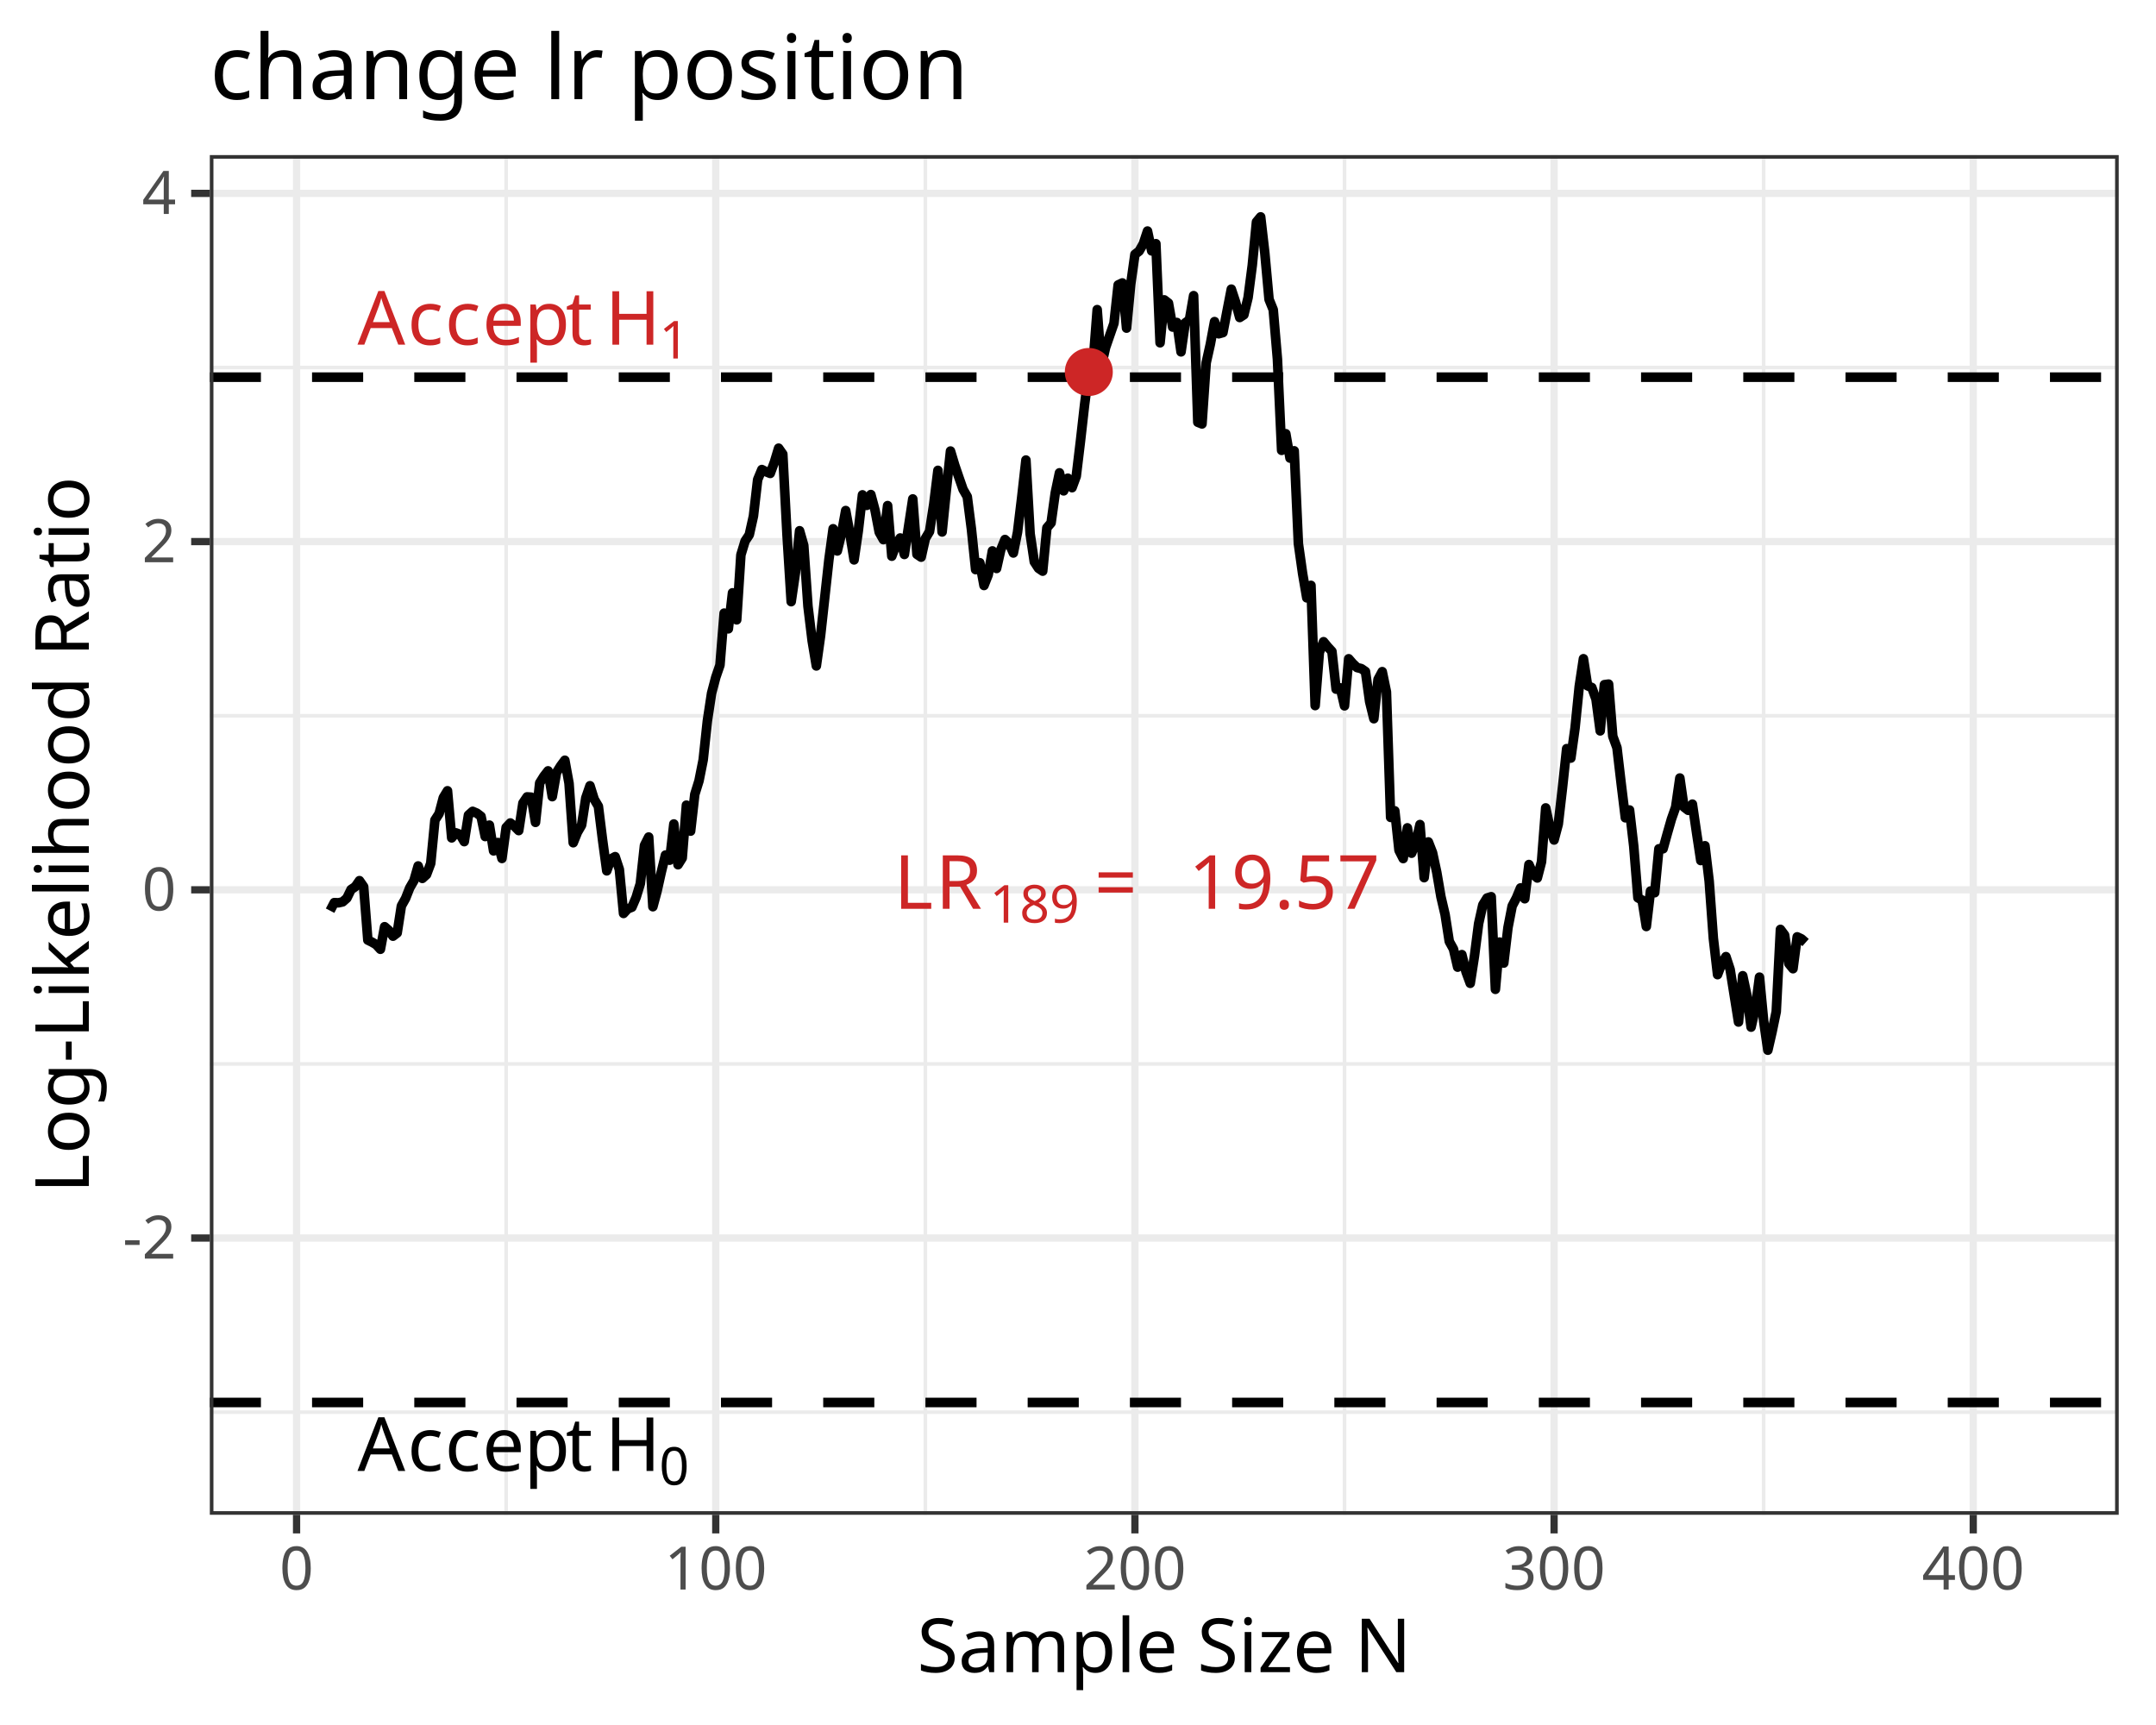
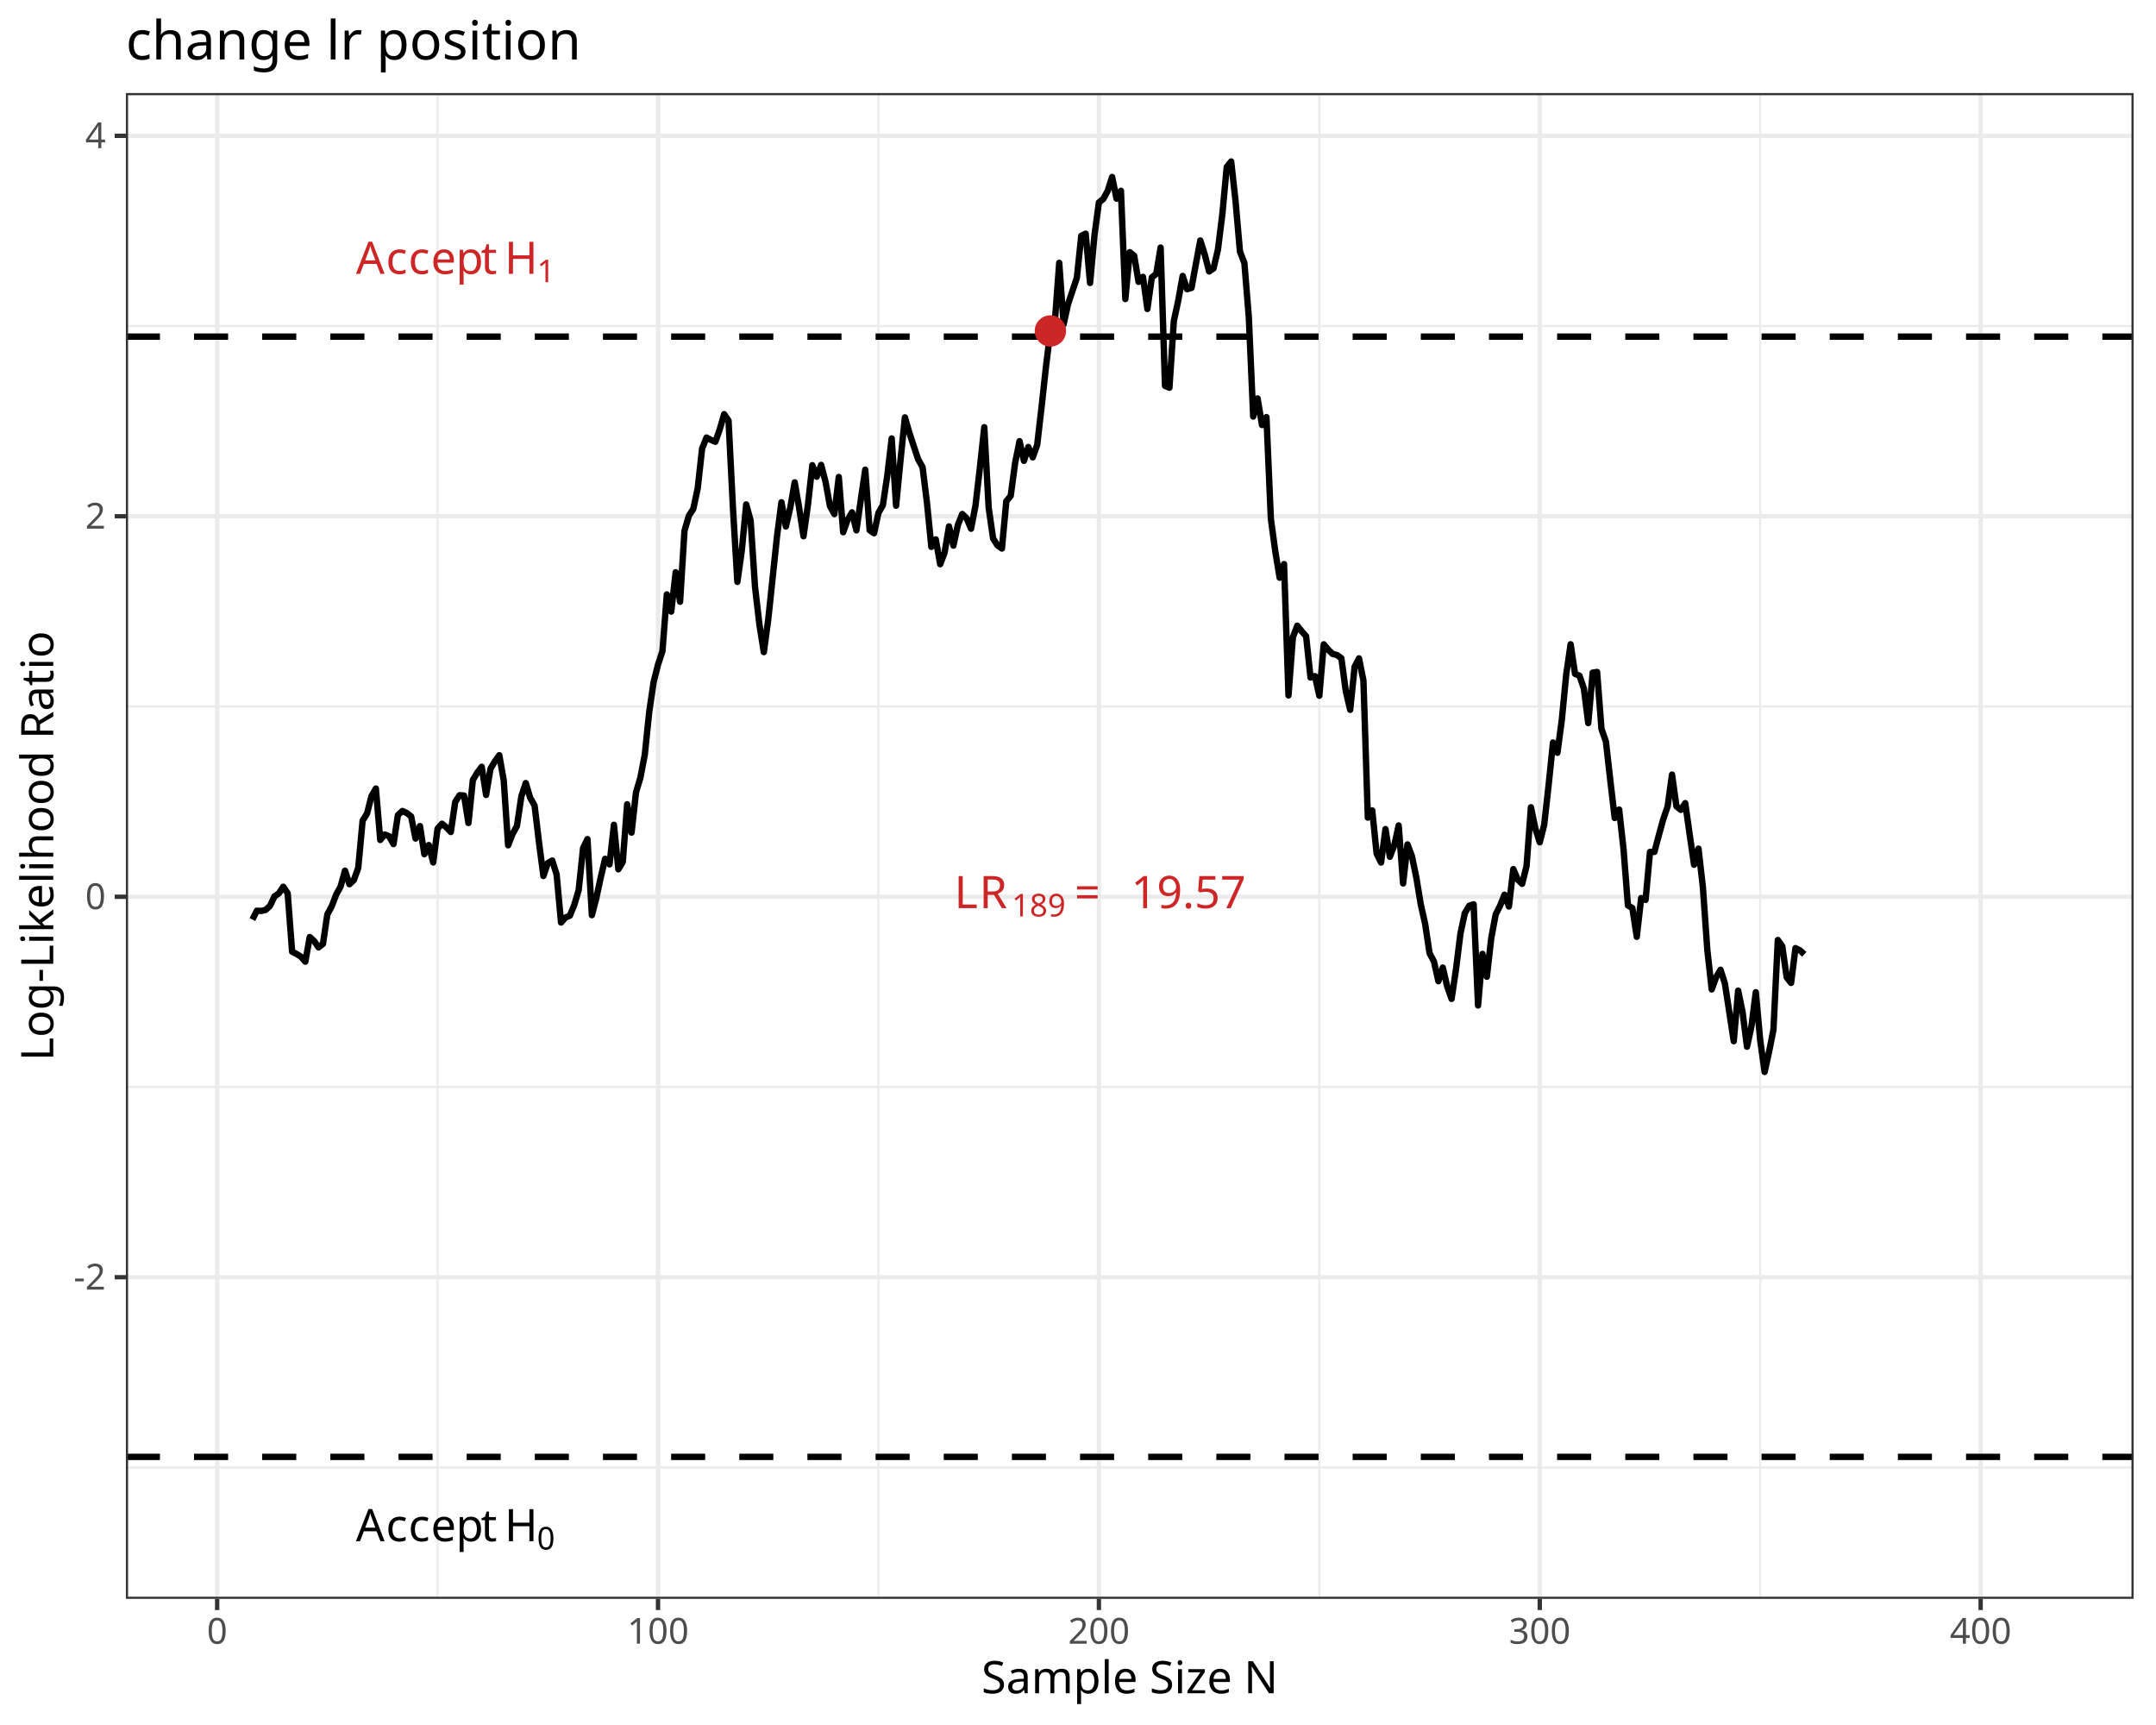
<svg xmlns="http://www.w3.org/2000/svg" class="svglite" data-engine-version="2.0" width="720.00pt" height="576.00pt" viewBox="0 0 720.00 576.00">
  <defs>
    <style type="text/css">
    .svglite line, .svglite polyline, .svglite polygon, .svglite path, .svglite rect, .svglite circle {
      fill: none;
      stroke: #000000;
      stroke-linecap: round;
      stroke-linejoin: round;
      stroke-miterlimit: 10.00;
    }
  </style>
  </defs>
  <rect width="100%" height="100%" style="stroke: none; fill: #FFFFFF;" />
  <defs>
    <clipPath id="cpMC4wMHw3MjAuMDB8MC4wMHw1NzYuMDA=">
      <rect x="0.00" y="0.00" width="720.00" height="576.00" />
    </clipPath>
  </defs>
  <g clip-path="url(#cpMC4wMHw3MjAuMDB8MC4wMHw1NzYuMDA=)">
-     <rect x="0.00" y="0.00" width="720.00" height="576.00" style="stroke-width: 2.42; stroke: #FFFFFF; fill: #FFFFFF;" />
+     <rect x="-0" y="0.00" width="720.00" height="576.00" style="stroke-width: 1.45; stroke: #FFFFFF; fill: #FFFFFF;" />
  </g>
  <defs>
-     <clipPath id="cpNzAuMDd8NzA3LjU1fDUxLjc4fDUwNS44MA==">
-       <rect x="70.07" y="51.78" width="637.48" height="454.02" />
+     <clipPath id="cpNDIuMDR8NzEyLjUzfDMxLjA3fDUzMy44OA==">
+       <rect x="42.04" y="31.07" width="670.49" height="502.81" />
    </clipPath>
  </defs>
-   <g clip-path="url(#cpNzAuMDd8NzA3LjU1fDUxLjc4fDUwNS44MA==)">
-     <rect x="70.07" y="51.78" width="637.48" height="454.02" style="stroke-width: 2.42; stroke: none; fill: #FFFFFF;" />
-     <polyline points="70.07,471.54 707.55,471.54 " style="stroke-width: 1.21; stroke: #EBEBEB; stroke-linecap: butt;" />
-     <polyline points="70.07,355.26 707.55,355.26 " style="stroke-width: 1.21; stroke: #EBEBEB; stroke-linecap: butt;" />
-     <polyline points="70.07,238.99 707.55,238.99 " style="stroke-width: 1.21; stroke: #EBEBEB; stroke-linecap: butt;" />
-     <polyline points="70.07,122.71 707.55,122.71 " style="stroke-width: 1.21; stroke: #EBEBEB; stroke-linecap: butt;" />
-     <polyline points="169.03,505.80 169.03,51.78 " style="stroke-width: 1.21; stroke: #EBEBEB; stroke-linecap: butt;" />
-     <polyline points="309.02,505.80 309.02,51.78 " style="stroke-width: 1.21; stroke: #EBEBEB; stroke-linecap: butt;" />
-     <polyline points="449.00,505.80 449.00,51.78 " style="stroke-width: 1.21; stroke: #EBEBEB; stroke-linecap: butt;" />
-     <polyline points="588.98,505.80 588.98,51.78 " style="stroke-width: 1.21; stroke: #EBEBEB; stroke-linecap: butt;" />
-     <polyline points="70.07,413.40 707.55,413.40 " style="stroke-width: 2.42; stroke: #EBEBEB; stroke-linecap: butt;" />
-     <polyline points="70.07,297.12 707.55,297.12 " style="stroke-width: 2.42; stroke: #EBEBEB; stroke-linecap: butt;" />
-     <polyline points="70.07,180.85 707.55,180.85 " style="stroke-width: 2.42; stroke: #EBEBEB; stroke-linecap: butt;" />
-     <polyline points="70.07,64.57 707.55,64.57 " style="stroke-width: 2.42; stroke: #EBEBEB; stroke-linecap: butt;" />
-     <polyline points="99.04,505.80 99.04,51.78 " style="stroke-width: 2.42; stroke: #EBEBEB; stroke-linecap: butt;" />
-     <polyline points="239.03,505.80 239.03,51.78 " style="stroke-width: 2.42; stroke: #EBEBEB; stroke-linecap: butt;" />
-     <polyline points="379.01,505.80 379.01,51.78 " style="stroke-width: 2.42; stroke: #EBEBEB; stroke-linecap: butt;" />
-     <polyline points="518.99,505.80 518.99,51.78 " style="stroke-width: 2.42; stroke: #EBEBEB; stroke-linecap: butt;" />
-     <polyline points="658.97,505.80 658.97,51.78 " style="stroke-width: 2.42; stroke: #EBEBEB; stroke-linecap: butt;" />
-     <polyline points="110.24,304.09 111.64,301.40 113.04,301.46 114.44,301.14 115.84,299.90 117.24,297.02 118.64,296.08 120.04,294.06 121.44,296.08 122.84,313.91 124.24,314.60 125.64,315.43 127.04,316.97 128.44,309.44 129.84,310.66 131.24,312.60 132.64,311.53 134.04,302.50 135.44,300.00 136.84,296.45 138.24,294.03 139.64,289.15 141.04,293.31 142.44,292.04 143.84,288.30 145.24,273.85 146.64,271.68 148.04,266.36 149.44,264.05 150.84,279.78 152.24,278.09 153.64,278.62 155.04,281.03 156.44,272.17 157.84,270.92 159.24,271.52 160.64,272.59 162.04,279.33 163.44,275.52 164.83,284.12 166.23,281.33 167.63,286.65 169.03,276.30 170.43,274.80 171.83,275.92 173.23,277.34 174.63,268.16 176.03,266.09 177.43,266.19 178.83,274.60 180.23,261.45 181.63,259.21 183.03,257.40 184.43,266.01 185.83,258.00 187.23,255.75 188.63,253.86 190.03,261.57 191.43,281.40 192.83,277.93 194.23,275.52 195.63,266.43 197.03,262.37 198.43,266.87 199.83,269.25 201.23,280.48 202.63,290.78 204.03,286.82 205.43,286.05 206.83,290.30 208.23,305.01 209.63,303.48 211.03,302.92 212.43,299.65 213.83,295.08 215.23,282.27 216.63,279.50 218.03,302.76 219.43,297.54 220.83,291.25 222.23,285.52 223.63,287.23 225.03,275.14 226.43,288.74 227.83,286.50 229.23,268.85 230.63,277.52 232.03,265.24 233.43,260.74 234.83,253.71 236.23,240.68 237.63,231.48 239.03,226.17 240.43,222.09 241.83,204.73 243.23,209.97 244.62,197.95 246.02,206.97 247.42,185.30 248.82,180.68 250.22,178.58 251.62,172.29 253.02,160.15 254.42,156.79 255.82,157.51 257.22,158.08 258.62,154.29 260.02,149.65 261.42,151.64 262.82,178.49 264.22,200.90 265.62,191.32 267.02,177.22 268.42,182.15 269.82,202.42 271.22,213.97 272.62,222.36 274.02,212.36 275.42,199.58 276.82,186.83 278.22,176.56 279.62,183.97 281.02,178.19 282.42,170.48 283.82,178.18 285.22,186.95 286.62,177.35 288.02,165.24 289.42,168.75 290.82,165.14 292.22,170.37 293.62,177.73 295.02,180.19 296.42,168.83 297.82,185.72 299.22,181.95 300.62,179.64 302.02,185.14 303.42,175.79 304.82,166.60 306.22,185.10 307.62,186.04 309.02,179.82 310.42,177.48 311.82,168.41 313.22,157.06 314.62,177.63 316.02,163.74 317.42,150.61 318.82,155.28 320.22,159.39 321.62,163.42 323.02,165.85 324.41,176.69 325.81,190.20 327.21,187.90 328.61,195.50 330.01,191.96 331.41,183.95 332.81,189.82 334.21,183.57 335.61,180.15 337.01,181.47 338.41,184.65 339.81,177.69 341.21,166.04 342.61,153.62 344.01,178.23 345.41,187.61 346.81,189.75 348.21,190.71 349.61,176.24 351.01,174.60 352.41,164.55 353.81,157.89 355.21,163.90 356.61,159.68 358.01,162.84 359.41,159.03 360.81,147.40 362.21,135.07 363.61,124.21 365.01,121.61 366.41,103.39 367.81,122.15 369.21,116.04 370.61,111.99 372.01,107.96 373.41,95.14 374.81,94.48 376.21,109.56 377.61,94.88 379.01,84.94 380.41,83.86 381.81,81.39 383.21,77.15 384.61,83.78 386.01,81.37 387.41,114.46 388.81,100.13 390.21,101.21 391.61,109.21 393.01,107.68 394.41,117.49 395.81,107.82 397.21,106.80 398.61,98.72 400.01,140.99 401.41,141.56 402.81,121.13 404.20,114.91 405.60,107.39 407.00,111.45 408.40,111.06 409.80,103.74 411.20,96.55 412.60,100.80 414.00,106.02 415.40,105.11 416.80,99.35 418.20,88.58 419.60,74.11 421.00,72.42 422.40,84.60 423.80,99.97 425.20,103.42 426.60,119.92 428.00,150.38 429.40,144.83 430.80,152.96 432.20,150.53 433.60,181.54 435.00,191.48 436.40,199.63 437.80,195.46 439.20,235.60 440.60,217.83 442.00,214.28 443.40,215.99 444.80,217.51 446.20,230.12 447.60,229.69 449.00,235.69 450.40,219.97 451.80,221.59 453.20,222.91 454.60,223.25 456.00,224.22 457.40,234.30 458.80,239.99 460.20,226.87 461.60,224.27 463.00,231.03 464.40,272.94 465.80,270.75 467.20,283.93 468.60,286.68 470.00,276.43 471.40,284.90 472.80,281.42 474.20,275.33 475.60,293.06 477.00,281.13 478.40,284.73 479.80,291.24 481.20,299.43 482.60,305.43 483.99,314.37 485.39,316.90 486.79,322.94 488.19,318.76 489.59,324.53 490.99,328.34 492.39,319.30 493.79,308.41 495.19,302.14 496.59,299.87 497.99,299.42 499.39,330.35 500.79,314.58 502.19,321.58 503.59,309.74 504.99,302.53 506.39,299.86 507.79,296.49 509.19,300.10 510.59,288.68 511.99,291.88 513.39,293.17 514.79,287.77 516.19,269.77 517.59,276.30 518.99,280.48 520.39,275.18 521.79,263.09 523.19,249.98 524.59,253.13 525.99,243.09 527.39,229.21 528.79,219.96 530.19,229.00 531.59,229.57 532.99,233.46 534.39,244.05 535.79,228.62 537.19,228.43 538.59,245.85 539.99,249.67 541.39,261.63 542.79,273.07 544.19,270.47 545.59,282.55 546.99,299.78 548.39,300.57 549.79,309.37 551.19,297.52 552.59,298.09 553.99,283.42 555.39,283.42 556.79,278.37 558.19,273.48 559.59,269.51 560.99,259.79 562.38,269.49 563.78,270.57 565.18,268.51 566.58,278.11 567.98,287.35 569.38,282.41 570.78,294.21 572.18,313.35 573.58,325.44 574.98,321.73 576.38,319.43 577.78,323.71 579.18,332.49 580.58,341.27 581.98,325.81 583.38,332.35 584.78,342.97 586.18,336.85 587.58,326.28 588.98,340.96 590.38,350.67 591.78,344.57 593.18,337.79 594.58,310.34 595.98,312.23 597.38,321.74 598.78,323.46 600.18,312.83 601.58,313.49 602.98,314.73 " style="stroke-width: 3.20; stroke-linecap: butt;" />
-     <line x1="70.07" y1="125.94" x2="707.55" y2="125.94" style="stroke-width: 3.20; stroke-dasharray: 17.07,17.07; stroke-linecap: butt;" />
-     <line x1="70.07" y1="468.31" x2="707.55" y2="468.31" style="stroke-width: 3.20; stroke-dasharray: 17.07,17.07; stroke-linecap: butt;" />
-     <circle cx="363.61" cy="124.21" r="7.21" style="stroke-width: 1.61; stroke: #CD2626; fill: #CD2626;" />
-     <text x="298.52" y="303.46" style="font-size: 25.00px; fill: #CD2626; font-family: sans;" textLength="13.90px" lengthAdjust="spacingAndGlyphs">L</text>
-     <text x="312.43" y="303.46" style="font-size: 25.00px; fill: #CD2626; font-family: sans;" textLength="18.06px" lengthAdjust="spacingAndGlyphs">R</text>
-     <text x="330.49" y="308.08" style="font-size: 17.50px; fill: #CD2626; font-family: sans;" textLength="29.20px" lengthAdjust="spacingAndGlyphs">189</text>
-     <text x="365.48" y="303.46" style="font-size: 25.00px; fill: #CD2626; font-family: sans;" textLength="19.41px" lengthAdjust="spacingAndGlyphs">=</text>
-     <text x="390.67" y="303.46" style="font-size: 25.00px; fill: #CD2626; font-family: sans;" textLength="6.25px" lengthAdjust="spacingAndGlyphs"> </text>
-     <text x="396.93" y="303.46" style="font-size: 25.00px; fill: #CD2626; font-family: sans;" textLength="62.56px" lengthAdjust="spacingAndGlyphs">19.57</text>
-     <text x="119.38" y="115.09" style="font-size: 25.00px; fill: #CD2626; font-family: sans;" textLength="16.68px" lengthAdjust="spacingAndGlyphs">A</text>
-     <text x="136.06" y="115.09" style="font-size: 25.00px; fill: #CD2626; font-family: sans;" textLength="12.51px" lengthAdjust="spacingAndGlyphs">c</text>
-     <text x="148.57" y="115.09" style="font-size: 25.00px; fill: #CD2626; font-family: sans;" textLength="12.51px" lengthAdjust="spacingAndGlyphs">c</text>
-     <text x="161.08" y="115.09" style="font-size: 25.00px; fill: #CD2626; font-family: sans;" textLength="13.90px" lengthAdjust="spacingAndGlyphs">e</text>
-     <text x="174.99" y="115.09" style="font-size: 25.00px; fill: #CD2626; font-family: sans;" textLength="13.90px" lengthAdjust="spacingAndGlyphs">p</text>
-     <text x="188.89" y="115.09" style="font-size: 25.00px; fill: #CD2626; font-family: sans;" textLength="6.94px" lengthAdjust="spacingAndGlyphs">t</text>
-     <text x="195.84" y="115.09" style="font-size: 25.00px; fill: #CD2626; font-family: sans;" textLength="6.25px" lengthAdjust="spacingAndGlyphs"> </text>
-     <text x="202.09" y="115.09" style="font-size: 25.00px; fill: #CD2626; font-family: sans;" textLength="18.06px" lengthAdjust="spacingAndGlyphs">H</text>
-     <text x="220.15" y="119.72" style="font-size: 17.50px; fill: #CD2626; font-family: sans;" textLength="9.73px" lengthAdjust="spacingAndGlyphs">1</text>
-     <text x="119.38" y="491.17" style="font-size: 25.00px; font-family: sans;" textLength="16.68px" lengthAdjust="spacingAndGlyphs">A</text>
-     <text x="136.06" y="491.17" style="font-size: 25.00px; font-family: sans;" textLength="12.51px" lengthAdjust="spacingAndGlyphs">c</text>
-     <text x="148.57" y="491.17" style="font-size: 25.00px; font-family: sans;" textLength="12.51px" lengthAdjust="spacingAndGlyphs">c</text>
-     <text x="161.08" y="491.17" style="font-size: 25.00px; font-family: sans;" textLength="13.90px" lengthAdjust="spacingAndGlyphs">e</text>
-     <text x="174.99" y="491.17" style="font-size: 25.00px; font-family: sans;" textLength="13.90px" lengthAdjust="spacingAndGlyphs">p</text>
-     <text x="188.89" y="491.17" style="font-size: 25.00px; font-family: sans;" textLength="6.94px" lengthAdjust="spacingAndGlyphs">t</text>
-     <text x="195.84" y="491.17" style="font-size: 25.00px; font-family: sans;" textLength="6.25px" lengthAdjust="spacingAndGlyphs"> </text>
-     <text x="202.09" y="491.17" style="font-size: 25.00px; font-family: sans;" textLength="18.06px" lengthAdjust="spacingAndGlyphs">H</text>
-     <text x="220.15" y="495.80" style="font-size: 17.50px; font-family: sans;" textLength="9.73px" lengthAdjust="spacingAndGlyphs">0</text>
-     <rect x="70.07" y="51.78" width="637.48" height="454.02" style="stroke-width: 2.42; stroke: #333333;" />
+   <g clip-path="url(#cpNDIuMDR8NzEyLjUzfDMxLjA3fDUzMy44OA==)">
+     <rect x="42.04" y="31.07" width="670.49" height="502.81" style="stroke-width: 1.45; stroke: none; fill: #FFFFFF;" />
+     <polyline points="42.04,490.00 712.53,490.00 " style="stroke-width: 0.73; stroke: #EBEBEB; stroke-linecap: butt;" />
+     <polyline points="42.04,362.96 712.53,362.96 " style="stroke-width: 0.73; stroke: #EBEBEB; stroke-linecap: butt;" />
+     <polyline points="42.04,235.91 712.53,235.91 " style="stroke-width: 0.73; stroke: #EBEBEB; stroke-linecap: butt;" />
+     <polyline points="42.04,108.87 712.53,108.87 " style="stroke-width: 0.73; stroke: #EBEBEB; stroke-linecap: butt;" />
+     <polyline points="146.13,533.88 146.13,31.07 " style="stroke-width: 0.73; stroke: #EBEBEB; stroke-linecap: butt;" />
+     <polyline points="293.36,533.88 293.36,31.07 " style="stroke-width: 0.73; stroke: #EBEBEB; stroke-linecap: butt;" />
+     <polyline points="440.59,533.88 440.59,31.07 " style="stroke-width: 0.73; stroke: #EBEBEB; stroke-linecap: butt;" />
+     <polyline points="587.82,533.88 587.82,31.07 " style="stroke-width: 0.73; stroke: #EBEBEB; stroke-linecap: butt;" />
+     <polyline points="42.04,426.48 712.53,426.48 " style="stroke-width: 1.45; stroke: #EBEBEB; stroke-linecap: butt;" />
+     <polyline points="42.04,299.44 712.53,299.44 " style="stroke-width: 1.45; stroke: #EBEBEB; stroke-linecap: butt;" />
+     <polyline points="42.04,172.39 712.53,172.39 " style="stroke-width: 1.45; stroke: #EBEBEB; stroke-linecap: butt;" />
+     <polyline points="42.04,45.35 712.53,45.35 " style="stroke-width: 1.45; stroke: #EBEBEB; stroke-linecap: butt;" />
+     <polyline points="72.52,533.88 72.52,31.07 " style="stroke-width: 1.45; stroke: #EBEBEB; stroke-linecap: butt;" />
+     <polyline points="219.75,533.88 219.75,31.07 " style="stroke-width: 1.45; stroke: #EBEBEB; stroke-linecap: butt;" />
+     <polyline points="366.98,533.88 366.98,31.07 " style="stroke-width: 1.45; stroke: #EBEBEB; stroke-linecap: butt;" />
+     <polyline points="514.21,533.88 514.21,31.07 " style="stroke-width: 1.45; stroke: #EBEBEB; stroke-linecap: butt;" />
+     <polyline points="661.44,533.88 661.44,31.07 " style="stroke-width: 1.45; stroke: #EBEBEB; stroke-linecap: butt;" />
+     <polyline points="84.30,307.04 85.77,304.11 87.24,304.17 88.71,303.83 90.18,302.47 91.66,299.33 93.13,298.29 94.60,296.09 96.07,298.30 97.55,317.78 99.02,318.53 100.49,319.43 101.96,321.11 103.44,312.89 104.91,314.23 106.38,316.35 107.85,315.17 109.32,305.32 110.80,302.58 112.27,298.70 113.74,296.05 115.21,290.72 116.69,295.26 118.16,293.88 119.63,289.80 121.10,274.01 122.58,271.64 124.05,265.82 125.52,263.30 126.99,280.48 128.46,278.65 129.94,279.22 131.41,281.85 132.88,272.17 134.35,270.80 135.83,271.46 137.30,272.63 138.77,280.00 140.24,275.84 141.72,285.23 143.19,282.18 144.66,287.99 146.13,276.69 147.60,275.05 149.08,276.26 150.55,277.82 152.02,267.79 153.49,265.53 154.97,265.64 156.44,274.82 157.91,260.46 159.38,258.01 160.86,256.03 162.33,265.44 163.80,256.69 165.27,254.23 166.74,252.17 168.22,260.59 169.69,282.26 171.16,278.47 172.63,275.84 174.11,265.90 175.58,261.47 177.05,266.38 178.52,268.98 180.00,281.26 181.47,292.51 182.94,288.18 184.41,287.34 185.88,291.99 187.36,308.05 188.83,306.38 190.30,305.76 191.77,302.20 193.25,297.20 194.72,283.20 196.19,280.18 197.66,305.59 199.14,299.89 200.61,293.02 202.08,286.76 203.55,288.62 205.02,275.41 206.50,290.27 207.97,287.83 209.44,268.55 210.91,278.02 212.39,264.60 213.86,259.68 215.33,252.00 216.80,237.77 218.28,227.72 219.75,221.91 221.22,217.45 222.69,198.48 224.16,204.22 225.64,191.08 227.11,200.93 228.58,177.26 230.05,172.21 231.53,169.92 233.00,163.04 234.47,149.78 235.94,146.10 237.42,146.90 238.89,147.52 240.36,143.37 241.83,138.30 243.30,140.48 244.78,169.82 246.25,194.30 247.72,183.84 249.19,168.43 250.67,173.81 252.14,195.96 253.61,208.59 255.08,217.75 256.56,206.82 258.03,192.86 259.50,178.93 260.97,167.70 262.44,175.81 263.92,169.48 265.39,161.06 266.86,169.48 268.33,179.06 269.81,168.57 271.28,155.34 272.75,159.18 274.22,155.23 275.70,160.94 277.17,168.98 278.64,171.67 280.11,159.27 281.58,177.72 283.06,173.59 284.53,171.07 286.00,177.09 287.47,166.87 288.95,156.83 290.42,177.04 291.89,178.07 293.36,171.27 294.83,168.72 296.31,158.80 297.78,146.40 299.25,168.88 300.72,153.71 302.20,139.36 303.67,144.46 305.14,148.95 306.61,153.35 308.09,156.01 309.56,167.85 311.03,182.61 312.50,180.10 313.97,188.40 315.45,184.53 316.92,175.78 318.39,182.20 319.86,175.37 321.34,171.63 322.81,173.07 324.28,176.55 325.75,168.95 327.23,156.22 328.70,142.64 330.17,169.54 331.64,179.78 333.11,182.12 334.59,183.17 336.06,167.36 337.53,165.57 339.00,154.59 340.48,147.31 341.95,153.88 343.42,149.26 344.89,152.72 346.37,148.56 347.84,135.85 349.31,122.38 350.78,110.51 352.25,107.67 353.73,87.76 355.20,108.26 356.67,101.58 358.14,97.16 359.62,92.76 361.09,78.75 362.56,78.03 364.03,94.50 365.51,78.47 366.98,67.60 368.45,66.42 369.92,63.73 371.39,59.09 372.87,66.33 374.34,63.71 375.81,99.86 377.28,84.20 378.76,85.39 380.23,94.12 381.70,92.45 383.17,103.17 384.65,92.61 386.12,91.49 387.59,82.66 389.06,128.85 390.53,129.46 392.01,107.15 393.48,100.35 394.95,92.14 396.42,96.57 397.90,96.14 399.37,88.14 400.84,80.29 402.31,84.94 403.79,90.64 405.26,89.64 406.73,83.35 408.20,71.59 409.67,55.77 411.15,53.92 412.62,67.23 414.09,84.02 415.56,87.80 417.04,105.83 418.51,139.10 419.98,133.04 421.45,141.92 422.93,139.27 424.40,173.15 425.87,184.01 427.34,192.92 428.81,188.35 430.29,232.21 431.76,212.80 433.23,208.92 434.70,210.79 436.18,212.45 437.65,226.23 439.12,225.76 440.59,232.31 442.07,215.14 443.54,216.91 445.01,218.35 446.48,218.72 447.95,219.78 449.43,230.79 450.90,237.02 452.37,222.67 453.84,219.84 455.32,227.22 456.79,273.01 458.26,270.62 459.73,285.03 461.21,288.02 462.68,276.83 464.15,286.09 465.62,282.28 467.09,275.63 468.57,294.99 470.04,281.96 471.51,285.90 472.98,293.00 474.46,301.95 475.93,308.51 477.40,318.28 478.87,321.05 480.35,327.64 481.82,323.08 483.29,329.38 484.76,333.54 486.23,323.66 487.71,311.77 489.18,304.92 490.65,302.44 492.12,301.95 493.60,335.74 495.07,318.51 496.54,326.15 498.01,313.22 499.49,305.34 500.96,302.43 502.43,298.75 503.90,302.69 505.37,290.21 506.85,293.71 508.32,295.12 509.79,289.21 511.26,269.55 512.74,276.69 514.21,281.25 515.68,275.46 517.15,262.25 518.63,247.93 520.10,251.37 521.57,240.39 523.04,225.23 524.51,215.13 525.99,225.01 527.46,225.62 528.93,229.88 530.40,241.45 531.88,224.59 533.35,224.38 534.82,243.42 536.29,247.59 537.77,260.65 539.24,273.15 540.71,270.32 542.18,283.52 543.65,302.34 545.13,303.20 546.60,312.82 548.07,299.87 549.54,300.49 551.02,284.46 552.49,284.46 553.96,278.94 555.43,273.60 556.91,269.26 558.38,258.64 559.85,269.24 561.32,270.42 562.79,268.17 564.27,278.66 565.74,288.75 567.21,283.36 568.68,296.25 570.16,317.16 571.63,330.38 573.10,326.32 574.57,323.81 576.05,328.49 577.52,338.07 578.99,347.67 580.46,330.78 581.93,337.93 583.41,349.53 584.88,342.84 586.35,331.30 587.82,347.33 589.30,357.94 590.77,351.27 592.24,343.87 593.71,313.87 595.19,315.94 596.66,326.33 598.13,328.21 599.60,316.59 601.07,317.32 602.55,318.67 " style="stroke-width: 2.13; stroke-linecap: butt;" />
+     <line x1="42.04" y1="112.40" x2="712.53" y2="112.40" style="stroke-width: 2.13; stroke-dasharray: 11.38,11.38; stroke-linecap: butt;" />
+     <line x1="42.04" y1="486.47" x2="712.53" y2="486.47" style="stroke-width: 2.13; stroke-dasharray: 11.38,11.38; stroke-linecap: butt;" />
+     <circle cx="350.78" cy="110.51" r="4.75" style="stroke-width: 0.97; stroke: #CD2626; fill: #CD2626;" />
+     <text x="318.69" y="303.24" style="font-size: 15.00px; fill: #CD2626; font-family: sans;" textLength="8.34px" lengthAdjust="spacingAndGlyphs">L</text>
+     <text x="327.03" y="303.24" style="font-size: 15.00px; fill: #CD2626; font-family: sans;" textLength="10.84px" lengthAdjust="spacingAndGlyphs">R</text>
+     <text x="337.87" y="306.01" style="font-size: 10.50px; fill: #CD2626; font-family: sans;" textLength="17.52px" lengthAdjust="spacingAndGlyphs">189</text>
+     <text x="358.86" y="303.24" style="font-size: 15.00px; fill: #CD2626; font-family: sans;" textLength="11.65px" lengthAdjust="spacingAndGlyphs">=</text>
+     <text x="373.98" y="303.24" style="font-size: 15.00px; fill: #CD2626; font-family: sans;" textLength="3.75px" lengthAdjust="spacingAndGlyphs"> </text>
+     <text x="377.73" y="303.24" style="font-size: 15.00px; fill: #CD2626; font-family: sans;" textLength="37.54px" lengthAdjust="spacingAndGlyphs">19.57</text>
+     <text x="118.87" y="91.45" style="font-size: 15.00px; fill: #CD2626; font-family: sans;" textLength="10.01px" lengthAdjust="spacingAndGlyphs">A</text>
+     <text x="128.88" y="91.45" style="font-size: 15.00px; fill: #CD2626; font-family: sans;" textLength="7.51px" lengthAdjust="spacingAndGlyphs">c</text>
+     <text x="136.38" y="91.45" style="font-size: 15.00px; fill: #CD2626; font-family: sans;" textLength="7.51px" lengthAdjust="spacingAndGlyphs">c</text>
+     <text x="143.89" y="91.45" style="font-size: 15.00px; fill: #CD2626; font-family: sans;" textLength="8.34px" lengthAdjust="spacingAndGlyphs">e</text>
+     <text x="152.23" y="91.45" style="font-size: 15.00px; fill: #CD2626; font-family: sans;" textLength="8.34px" lengthAdjust="spacingAndGlyphs">p</text>
+     <text x="160.58" y="91.45" style="font-size: 15.00px; fill: #CD2626; font-family: sans;" textLength="4.17px" lengthAdjust="spacingAndGlyphs">t</text>
+     <text x="164.74" y="91.45" style="font-size: 15.00px; fill: #CD2626; font-family: sans;" textLength="3.75px" lengthAdjust="spacingAndGlyphs"> </text>
+     <text x="168.50" y="91.45" style="font-size: 15.00px; fill: #CD2626; font-family: sans;" textLength="10.84px" lengthAdjust="spacingAndGlyphs">H</text>
+     <text x="179.33" y="94.23" style="font-size: 10.50px; fill: #CD2626; font-family: sans;" textLength="5.84px" lengthAdjust="spacingAndGlyphs">1</text>
+     <text x="118.87" y="514.63" style="font-size: 15.00px; font-family: sans;" textLength="10.01px" lengthAdjust="spacingAndGlyphs">A</text>
+     <text x="128.88" y="514.63" style="font-size: 15.00px; font-family: sans;" textLength="7.51px" lengthAdjust="spacingAndGlyphs">c</text>
+     <text x="136.38" y="514.63" style="font-size: 15.00px; font-family: sans;" textLength="7.51px" lengthAdjust="spacingAndGlyphs">c</text>
+     <text x="143.89" y="514.63" style="font-size: 15.00px; font-family: sans;" textLength="8.34px" lengthAdjust="spacingAndGlyphs">e</text>
+     <text x="152.23" y="514.63" style="font-size: 15.00px; font-family: sans;" textLength="8.34px" lengthAdjust="spacingAndGlyphs">p</text>
+     <text x="160.58" y="514.63" style="font-size: 15.00px; font-family: sans;" textLength="4.17px" lengthAdjust="spacingAndGlyphs">t</text>
+     <text x="164.74" y="514.63" style="font-size: 15.00px; font-family: sans;" textLength="3.75px" lengthAdjust="spacingAndGlyphs"> </text>
+     <text x="168.50" y="514.63" style="font-size: 15.00px; font-family: sans;" textLength="10.84px" lengthAdjust="spacingAndGlyphs">H</text>
+     <text x="179.33" y="517.41" style="font-size: 10.50px; font-family: sans;" textLength="5.84px" lengthAdjust="spacingAndGlyphs">0</text>
+     <rect x="42.04" y="31.07" width="670.49" height="502.81" style="stroke-width: 1.45; stroke: #333333;" />
  </g>
  <g clip-path="url(#cpMC4wMHw3MjAuMDB8MC4wMHw1NzYuMDA=)">
-     <text x="58.86" y="420.28" text-anchor="end" style="font-size: 20.00px; fill: #4D4D4D; font-family: sans;" textLength="17.78px" lengthAdjust="spacingAndGlyphs">-2</text>
-     <text x="58.86" y="304.01" text-anchor="end" style="font-size: 20.00px; fill: #4D4D4D; font-family: sans;" textLength="11.12px" lengthAdjust="spacingAndGlyphs">0</text>
-     <text x="58.86" y="187.73" text-anchor="end" style="font-size: 20.00px; fill: #4D4D4D; font-family: sans;" textLength="11.12px" lengthAdjust="spacingAndGlyphs">2</text>
-     <text x="58.86" y="71.45" text-anchor="end" style="font-size: 20.00px; fill: #4D4D4D; font-family: sans;" textLength="11.12px" lengthAdjust="spacingAndGlyphs">4</text>
-     <polyline points="63.84,413.40 70.07,413.40 " style="stroke-width: 2.42; stroke: #333333; stroke-linecap: butt;" />
-     <polyline points="63.84,297.12 70.07,297.12 " style="stroke-width: 2.42; stroke: #333333; stroke-linecap: butt;" />
-     <polyline points="63.84,180.85 70.07,180.85 " style="stroke-width: 2.42; stroke: #333333; stroke-linecap: butt;" />
-     <polyline points="63.84,64.57 70.07,64.57 " style="stroke-width: 2.42; stroke: #333333; stroke-linecap: butt;" />
-     <polyline points="99.04,512.03 99.04,505.80 " style="stroke-width: 2.42; stroke: #333333; stroke-linecap: butt;" />
-     <polyline points="239.03,512.03 239.03,505.80 " style="stroke-width: 2.42; stroke: #333333; stroke-linecap: butt;" />
-     <polyline points="379.01,512.03 379.01,505.80 " style="stroke-width: 2.42; stroke: #333333; stroke-linecap: butt;" />
-     <polyline points="518.99,512.03 518.99,505.80 " style="stroke-width: 2.42; stroke: #333333; stroke-linecap: butt;" />
-     <polyline points="658.97,512.03 658.97,505.80 " style="stroke-width: 2.42; stroke: #333333; stroke-linecap: butt;" />
-     <text x="99.04" y="530.77" text-anchor="middle" style="font-size: 20.00px; fill: #4D4D4D; font-family: sans;" textLength="11.12px" lengthAdjust="spacingAndGlyphs">0</text>
-     <text x="239.03" y="530.77" text-anchor="middle" style="font-size: 20.00px; fill: #4D4D4D; font-family: sans;" textLength="33.37px" lengthAdjust="spacingAndGlyphs">100</text>
-     <text x="379.01" y="530.77" text-anchor="middle" style="font-size: 20.00px; fill: #4D4D4D; font-family: sans;" textLength="33.37px" lengthAdjust="spacingAndGlyphs">200</text>
-     <text x="518.99" y="530.77" text-anchor="middle" style="font-size: 20.00px; fill: #4D4D4D; font-family: sans;" textLength="33.37px" lengthAdjust="spacingAndGlyphs">300</text>
-     <text x="658.97" y="530.77" text-anchor="middle" style="font-size: 20.00px; fill: #4D4D4D; font-family: sans;" textLength="33.37px" lengthAdjust="spacingAndGlyphs">400</text>
-     <text x="388.81" y="558.36" text-anchor="middle" style="font-size: 25.00px; font-family: sans;" textLength="165.38px" lengthAdjust="spacingAndGlyphs">Sample Size N</text>
-     <text transform="translate(29.66,278.79) rotate(-90)" text-anchor="middle" style="font-size: 25.00px; font-family: sans;" textLength="227.94px" lengthAdjust="spacingAndGlyphs">Log-Likelihood Ratio</text>
-     <text x="70.07" y="33.10" style="font-size: 30.00px; font-family: sans;" textLength="235.17px" lengthAdjust="spacingAndGlyphs">change lr position</text>
+     <text x="35.32" y="430.61" text-anchor="end" style="font-size: 12.00px; fill: #4D4D4D; font-family: sans;" textLength="10.67px" lengthAdjust="spacingAndGlyphs">-2</text>
+     <text x="35.32" y="303.57" text-anchor="end" style="font-size: 12.00px; fill: #4D4D4D; font-family: sans;" textLength="6.67px" lengthAdjust="spacingAndGlyphs">0</text>
+     <text x="35.32" y="176.52" text-anchor="end" style="font-size: 12.00px; fill: #4D4D4D; font-family: sans;" textLength="6.67px" lengthAdjust="spacingAndGlyphs">2</text>
+     <text x="35.32" y="49.48" text-anchor="end" style="font-size: 12.00px; fill: #4D4D4D; font-family: sans;" textLength="6.67px" lengthAdjust="spacingAndGlyphs">4</text>
+     <polyline points="38.30,426.48 42.04,426.48 " style="stroke-width: 1.45; stroke: #333333; stroke-linecap: butt;" />
+     <polyline points="38.30,299.44 42.04,299.44 " style="stroke-width: 1.45; stroke: #333333; stroke-linecap: butt;" />
+     <polyline points="38.30,172.39 42.04,172.39 " style="stroke-width: 1.45; stroke: #333333; stroke-linecap: butt;" />
+     <polyline points="38.30,45.35 42.04,45.35 " style="stroke-width: 1.45; stroke: #333333; stroke-linecap: butt;" />
+     <polyline points="72.52,537.62 72.52,533.88 " style="stroke-width: 1.45; stroke: #333333; stroke-linecap: butt;" />
+     <polyline points="219.75,537.62 219.75,533.88 " style="stroke-width: 1.45; stroke: #333333; stroke-linecap: butt;" />
+     <polyline points="366.98,537.62 366.98,533.88 " style="stroke-width: 1.45; stroke: #333333; stroke-linecap: butt;" />
+     <polyline points="514.21,537.62 514.21,533.88 " style="stroke-width: 1.45; stroke: #333333; stroke-linecap: butt;" />
+     <polyline points="661.44,537.62 661.44,533.88 " style="stroke-width: 1.45; stroke: #333333; stroke-linecap: butt;" />
+     <text x="72.52" y="548.86" text-anchor="middle" style="font-size: 12.00px; fill: #4D4D4D; font-family: sans;" textLength="6.67px" lengthAdjust="spacingAndGlyphs">0</text>
+     <text x="219.75" y="548.86" text-anchor="middle" style="font-size: 12.00px; fill: #4D4D4D; font-family: sans;" textLength="20.02px" lengthAdjust="spacingAndGlyphs">100</text>
+     <text x="366.98" y="548.86" text-anchor="middle" style="font-size: 12.00px; fill: #4D4D4D; font-family: sans;" textLength="20.02px" lengthAdjust="spacingAndGlyphs">200</text>
+     <text x="514.21" y="548.86" text-anchor="middle" style="font-size: 12.00px; fill: #4D4D4D; font-family: sans;" textLength="20.02px" lengthAdjust="spacingAndGlyphs">300</text>
+     <text x="661.44" y="548.86" text-anchor="middle" style="font-size: 12.00px; fill: #4D4D4D; font-family: sans;" textLength="20.02px" lengthAdjust="spacingAndGlyphs">400</text>
+     <text x="377.28" y="565.41" text-anchor="middle" style="font-size: 15.00px; font-family: sans;" textLength="99.23px" lengthAdjust="spacingAndGlyphs">Sample Size N</text>
+     <text transform="translate(17.79,282.47) rotate(-90)" text-anchor="middle" style="font-size: 15.00px; font-family: sans;" textLength="136.76px" lengthAdjust="spacingAndGlyphs">Log-Likelihood Ratio</text>
+     <text x="42.04" y="19.86" style="font-size: 18.00px; font-family: sans;" textLength="141.10px" lengthAdjust="spacingAndGlyphs">change lr position</text>
  </g>
</svg>
